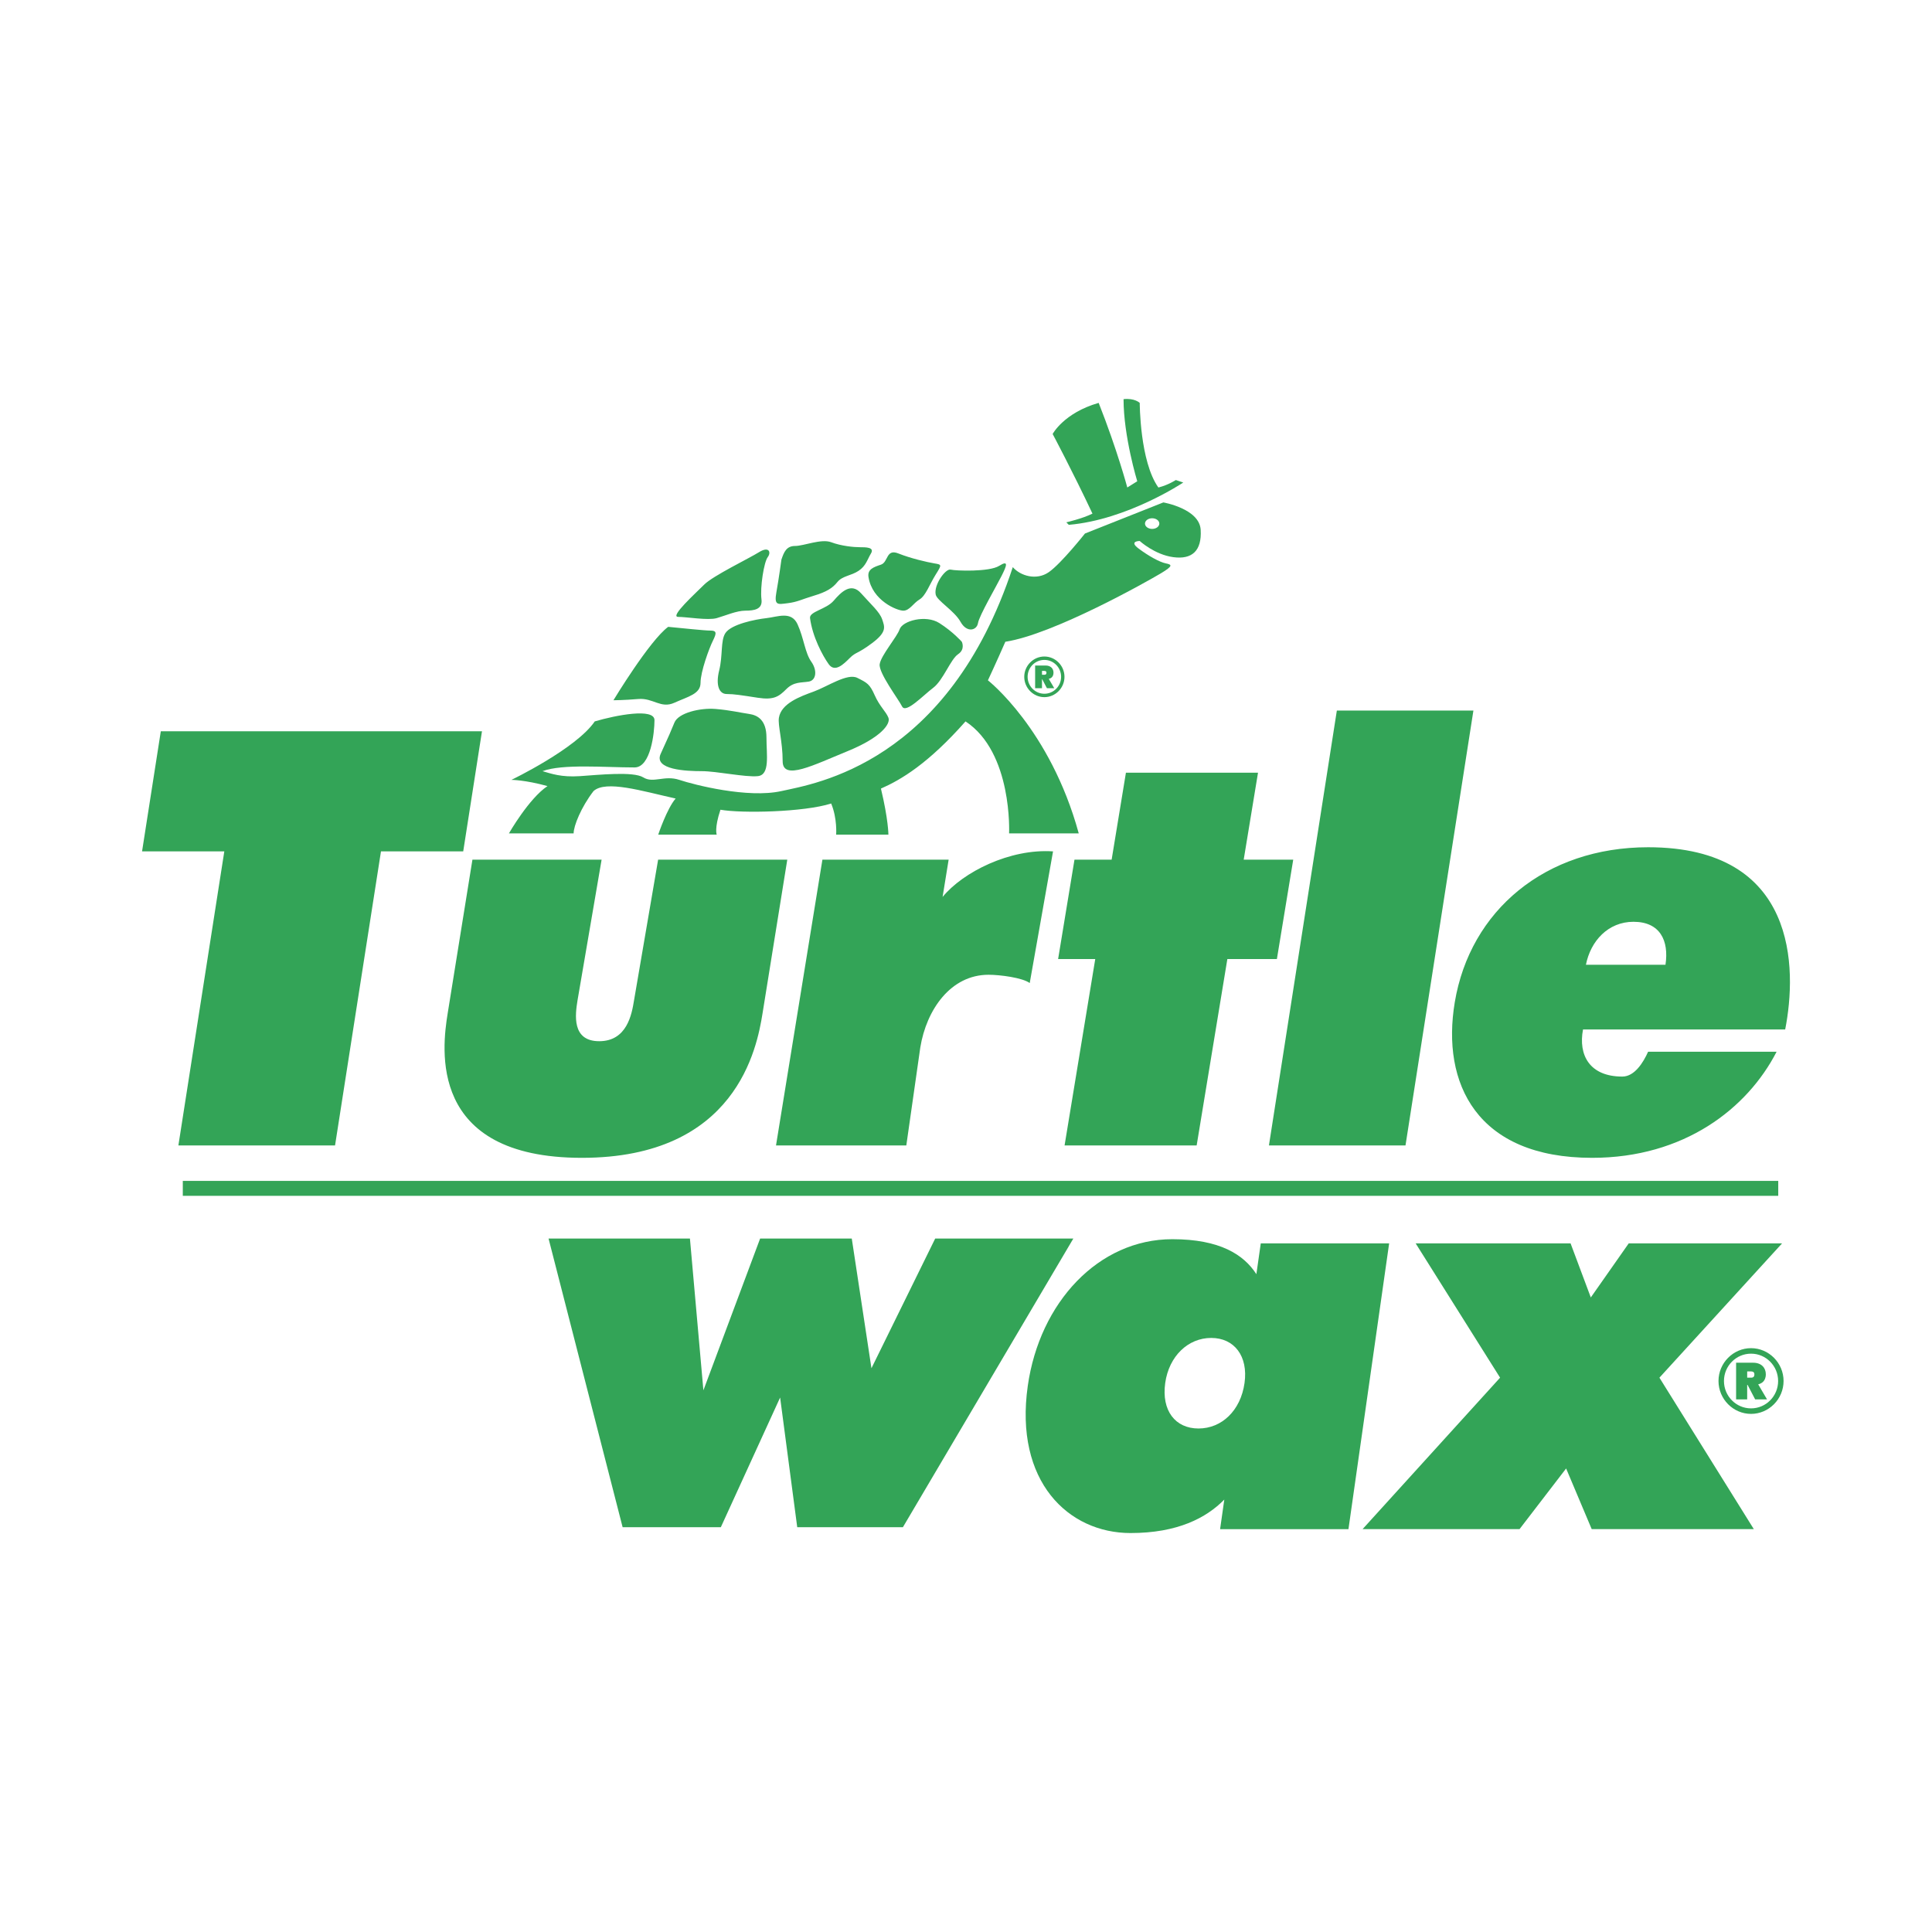
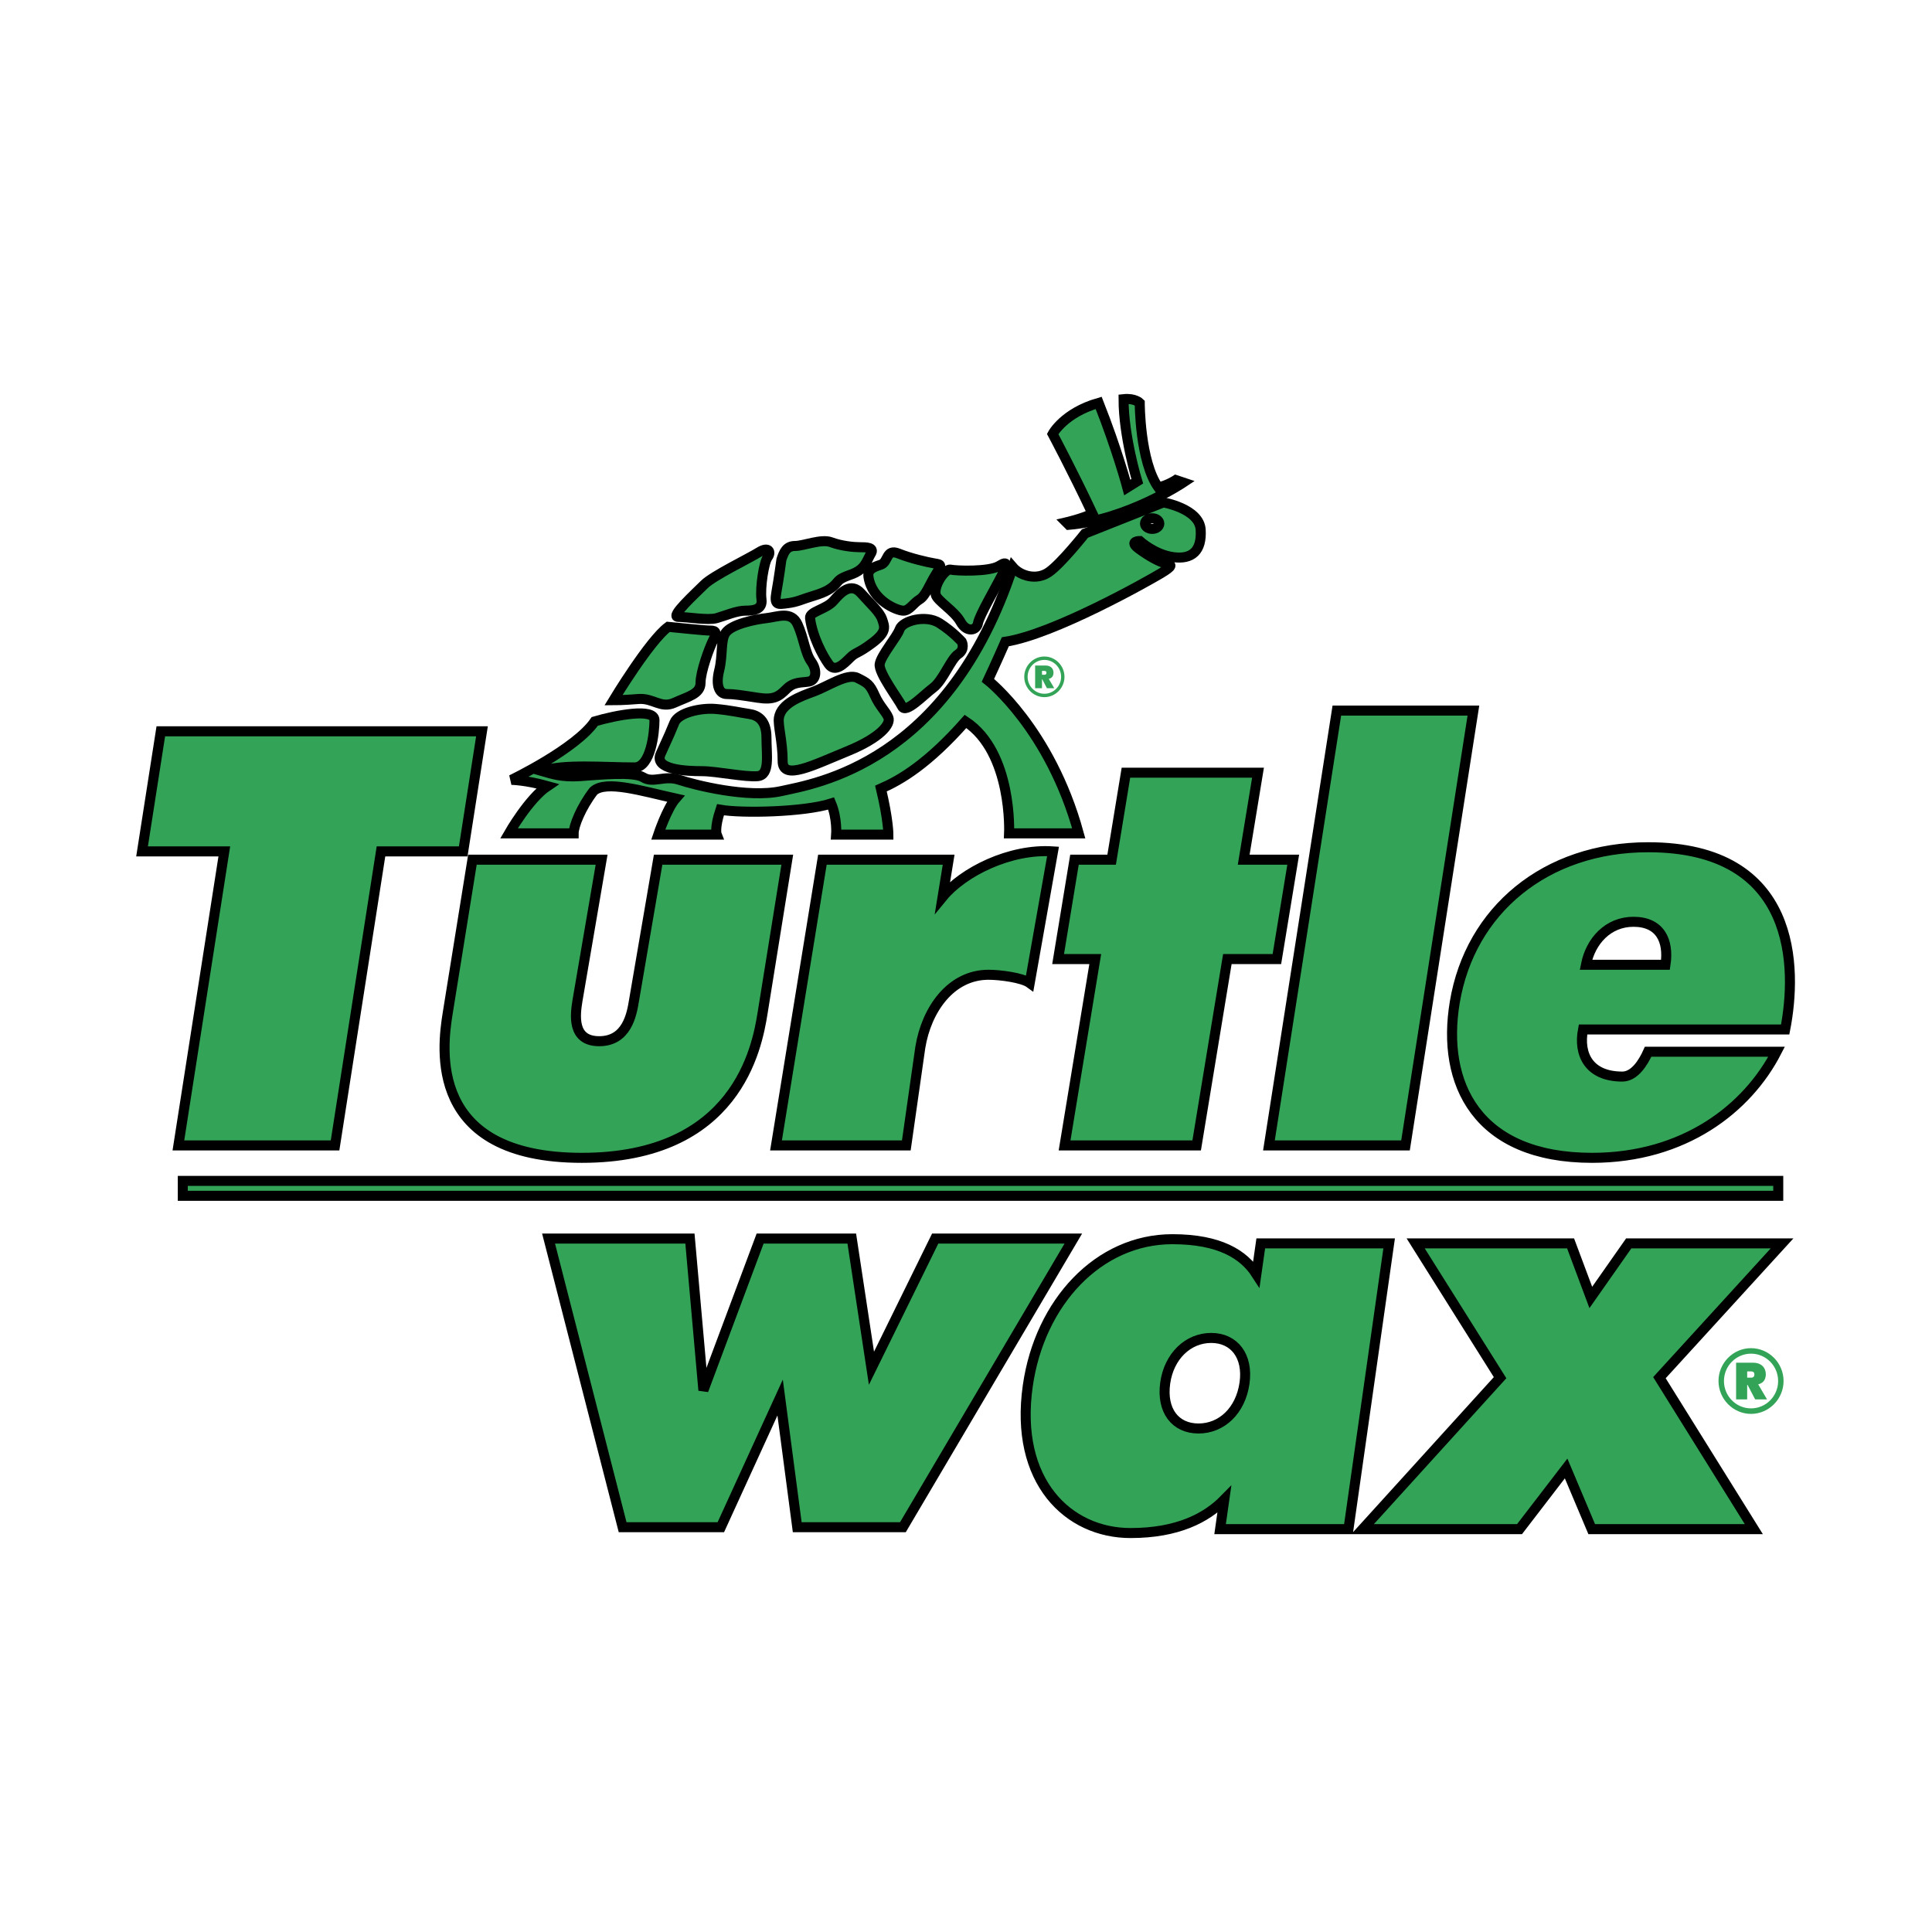
<svg xmlns="http://www.w3.org/2000/svg" width="2500" height="2500" viewBox="0 0 192.756 192.756">
  <g fill-rule="evenodd" clip-rule="evenodd">
    <path fill="transparent" d="M0 0h192.756v192.756H0V0z" />
-     <path fill="#33a457" d="M177.416 117.818H18.238v1.489h159.178v-1.489zM33.428 114.279l4.582-29.336h8.205l1.872-11.982H16.044l-1.871 11.982h8.206l-4.581 29.336h15.63zM60.022 85.77H47.134l-2.471 15.345c-.55 3.424-2.03 14.402 13.389 14.402 15.42 0 17.474-10.979 18.025-14.402l2.47-15.345H65.661l-2.404 14.039c-.228 1.416-.713 4.072-3.474 4.072-2.762 0-2.393-2.656-2.164-4.072l2.403-14.039zM91.817 104.514c.612-3.779 3.035-7.262 6.808-7.262 1.162 0 3.385.295 4.111.826l2.326-13.135c-4.305-.295-8.991 2.066-11.019 4.545l.603-3.718H82.052l-4.629 28.509h13l1.394-9.765zM112.334 77.093l-1.426 8.677h-3.707l-1.633 9.916h3.705l-3.06 18.593h13.178l3.062-18.593h4.942l1.63-9.916h-4.941l1.428-8.677h-13.178zM140.227 114.279l6.775-43.384h-13.625l-6.775 43.384h13.625zM164.436 84.53c-10.266 0-17.766 6.316-19.293 15.466-1.35 8.086 2.182 15.521 13.701 15.521 9.189 0 15.492-4.92 18.408-10.586h-12.82c-.475 1.062-1.344 2.479-2.572 2.479-3.281 0-4.406-2.162-3.922-4.699h20.17c1.195-6.08 1.246-18.181-13.672-18.181zm1.73 11.724h-7.938c.465-2.361 2.207-4.287 4.744-4.287 2.645 0 3.557 1.866 3.194 4.287zM125.787 124.053l-.438 3.07c-1.258-1.949-3.639-3.488-8.385-3.488-7.371 0-13.238 6.311-14.422 14.631-1.359 9.549 4.051 14.686 10.25 14.686 4.691 0 7.562-1.51 9.357-3.34l-.42 2.951h12.807l4.059-28.51h-12.808zm-1.619 13.927c-.391 2.771-2.285 4.541-4.594 4.541-2.307 0-3.707-1.77-3.32-4.541.377-2.678 2.279-4.494 4.588-4.494 2.306 0 3.701 1.817 3.326 4.494zM177.797 124.053h-15.299l-3.783 5.394-2.018-5.394h-15.455l8.422 13.398-13.719 15.111h15.659l4.648-6.052 2.553 6.052h16.174l-9.418-15.111 12.236-13.398zM93.304 123.572l-6.359 12.938-1.963-12.938h-9.145l-5.659 15.141-1.343-15.141H54.73l7.389 28.797h9.799l5.915-12.937 1.707 12.937h10.543l17.003-28.797H93.304z" />
+     <path fill="#33a457" stroke="#000000" d="M177.416 117.818H18.238v1.489h159.178v-1.489zM33.428 114.279l4.582-29.336h8.205l1.872-11.982H16.044l-1.871 11.982h8.206l-4.581 29.336h15.63zM60.022 85.77H47.134l-2.471 15.345c-.55 3.424-2.03 14.402 13.389 14.402 15.42 0 17.474-10.979 18.025-14.402l2.47-15.345H65.661l-2.404 14.039c-.228 1.416-.713 4.072-3.474 4.072-2.762 0-2.393-2.656-2.164-4.072l2.403-14.039zM91.817 104.514c.612-3.779 3.035-7.262 6.808-7.262 1.162 0 3.385.295 4.111.826l2.326-13.135c-4.305-.295-8.991 2.066-11.019 4.545l.603-3.718H82.052l-4.629 28.509h13l1.394-9.765zM112.334 77.093l-1.426 8.677h-3.707l-1.633 9.916h3.705l-3.06 18.593h13.178l3.062-18.593h4.942l1.63-9.916h-4.941l1.428-8.677h-13.178zM140.227 114.279l6.775-43.384h-13.625l-6.775 43.384h13.625zM164.436 84.53c-10.266 0-17.766 6.316-19.293 15.466-1.35 8.086 2.182 15.521 13.701 15.521 9.189 0 15.492-4.92 18.408-10.586h-12.82c-.475 1.062-1.344 2.479-2.572 2.479-3.281 0-4.406-2.162-3.922-4.699h20.17c1.195-6.08 1.246-18.181-13.672-18.181zm1.73 11.724h-7.938c.465-2.361 2.207-4.287 4.744-4.287 2.645 0 3.557 1.866 3.194 4.287zM125.787 124.053l-.438 3.07c-1.258-1.949-3.639-3.488-8.385-3.488-7.371 0-13.238 6.311-14.422 14.631-1.359 9.549 4.051 14.686 10.25 14.686 4.691 0 7.562-1.51 9.357-3.34l-.42 2.951h12.807l4.059-28.51h-12.808zm-1.619 13.927c-.391 2.771-2.285 4.541-4.594 4.541-2.307 0-3.707-1.77-3.32-4.541.377-2.678 2.279-4.494 4.588-4.494 2.306 0 3.701 1.817 3.326 4.494zM177.797 124.053h-15.299l-3.783 5.394-2.018-5.394h-15.455l8.422 13.398-13.719 15.111h15.659l4.648-6.052 2.553 6.052h16.174l-9.418-15.111 12.236-13.398zM93.304 123.572l-6.359 12.938-1.963-12.938h-9.145l-5.659 15.141-1.343-15.141H54.73l7.389 28.797h9.799l5.915-12.937 1.707 12.937h10.543l17.003-28.797H93.304z" />
    <path d="M174.701 134.506c-1.779 0-3.246 1.48-3.246 3.277 0 1.801 1.467 3.281 3.246 3.281 1.781 0 3.246-1.48 3.246-3.281 0-1.797-1.465-3.277-3.246-3.277zm0 6.008c-1.49 0-2.701-1.223-2.701-2.73 0-1.506 1.211-2.729 2.701-2.729 1.492 0 2.703 1.223 2.703 2.729 0 1.507-1.211 2.73-2.703 2.73z" fill="#33a457" />
    <path d="M176.176 137.111c0-.639-.43-1.152-1.264-1.152h-1.701v3.66h1.105v-1.445h.043l.754 1.445h1.186l-.885-1.506c.287-.062.762-.275.762-1.002zm-1.414.336h-.445v-.621h.359c.332 0 .359.17.359.303 0 .301-.219.318-.273.318zM102.189 67.527c0 1.112.906 2.028 2.008 2.028s2.006-.916 2.006-2.028-.904-2.027-2.006-2.027-2.008.915-2.008 2.027zm3.678 0c0 .932-.748 1.688-1.67 1.688s-1.672-.756-1.672-1.688.75-1.688 1.672-1.688 1.67.756 1.67 1.688z" fill="#33a457" />
    <path d="M103.275 68.662h.684v-.893h.025l.467.893h.732l-.547-.931c.178-.039.471-.17.471-.62 0-.394-.266-.712-.781-.712h-1.051v2.263zm.684-1.727h.221c.207 0 .223.104.223.187 0 .187-.135.197-.168.197h-.275v-.384h-.001z" fill="#33a457" />
-     <path d="M50.777 83.146h6.454c0-.745.745-2.607 1.986-4.221 1.242-1.117 4.841 0 8.193.745-.869.993-1.738 3.6-1.738 3.6h5.834s-.249-.621.373-2.483c2.11.373 8.316.249 11.047-.621.621 1.49.497 3.104.497 3.104h5.213s0-1.49-.745-4.593c1.986-.869 4.717-2.483 8.44-6.703 4.717 3.104 4.346 11.172 4.346 11.172h6.949c-2.855-10.427-9.061-15.269-9.061-15.269s.869-1.861 1.738-3.848c4.84-.745 14.275-6.083 15.516-6.827 1.24-.745 1.117-.869.496-.993-.619-.125-1.736-.745-2.73-1.49s.125-.745.125-.745 1.488 1.366 3.352 1.614c1.861.249 2.854-.621 2.73-2.731s-3.725-2.73-3.725-2.73l-7.82 3.103s-2.357 2.979-3.6 3.849-2.855.372-3.6-.497c-6.455 19.612-19.736 21.599-23.088 22.344s-8.689-.621-10.178-1.117c-1.49-.497-2.607.373-3.6-.248-.993-.62-4.469-.249-6.331-.125s-2.855-.248-3.724-.497c1.985-.745 6.206-.372 9.186-.372 1.614 0 1.986-3.476 1.986-4.717 0-1.242-3.848-.497-5.958.124-1.862 2.731-8.317 5.834-8.317 5.834s1.365 0 3.6.62c-1.861 1.242-3.846 4.718-3.846 4.718zm64.174-31.439c.395 0 .715.237.715.531 0 .293-.32.531-.715.531s-.715-.238-.715-.531c0-.294.321-.531.715-.531z" fill="#33a457" />
-     <path d="M74.733 71.229c-.869-.124-1.862-.373-3.351-.497-1.49-.124-3.7.375-4.097 1.366-.248.621-.62 1.49-1.365 3.103-.745 1.614 2.607 1.738 4.096 1.738 1.49 0 4.344.621 5.586.497 1.241-.125.868-2.11.868-3.848s-.867-2.235-1.737-2.359zM84.54 74.953c3.352-1.365 4.344-2.731 4.096-3.351-.248-.621-.869-1.118-1.365-2.234-.497-1.117-.745-1.242-1.738-1.738s-2.979.869-4.344 1.366c-1.365.497-3.237 1.178-3.476 2.607-.124.745.373 2.358.373 4.344-.001 1.985 3.102.371 6.454-.994zM67.286 70.112c1.365-.62 2.607-.869 2.607-1.986s.869-3.476 1.242-4.22c.372-.745.372-.993-.249-.993s-2.855-.248-4.22-.373c-1.862 1.365-5.462 7.324-5.462 7.324s.993 0 2.482-.124c1.49-.124 2.234.992 3.6.372zM78.458 68.747c.745-.745 1.489-.621 2.234-.745.745-.125.869-1.117.249-1.986-.621-.869-.745-2.359-1.366-3.724-.621-1.366-1.986-.745-3.104-.621-1.117.124-3.504.601-4.096 1.489-.496.745-.249 2.234-.621 3.724-.372 1.489 0 2.358.745 2.358.744 0 1.489.125 3.104.372 1.614.249 2.109-.122 2.855-.867zM84.788 65.644c.621-.621.745-.373 2.234-1.49 1.49-1.117 1.242-1.614.994-2.358-.249-.745-1.117-1.49-2.11-2.606-.993-1.118-1.986-.125-2.731.744-.745.869-2.447 1.075-2.358 1.738.249 1.862 1.241 3.724 1.862 4.593.62.868 1.488-.001 2.109-.621zM86.65 57.575c.372 2.358 2.855 3.352 3.476 3.352s.993-.745 1.613-1.117c.621-.372.994-1.489 1.614-2.482s.621-.993-.124-1.117c-.745-.125-2.358-.497-3.6-.993-1.241-.496-.993.869-1.737 1.118s-1.364.464-1.242 1.239zM93.353 59.313c.124.621 1.862 1.613 2.482 2.73.621 1.117 1.614.869 1.739.124.123-.745 1.861-3.724 2.357-4.717.498-.993.746-1.614-.248-.993-.992.621-4.344.497-4.841.373-.496-.124-1.685 1.501-1.489 2.483zM93.105 68.623c.993-.745 1.738-2.855 2.482-3.352.745-.496.373-1.242.373-1.242s-.869-.992-2.235-1.862c-1.365-.869-3.688-.229-3.971.621-.249.745-1.862 2.606-1.987 3.476-.124.869 1.862 3.476 2.234 4.22.373.745 2.111-1.116 3.104-1.861zM67.658 61.547c.869 0 2.979.372 3.848.124.869-.249 1.985-.745 2.854-.745.87 0 1.739-.124 1.614-1.117-.154-1.231.248-3.723.62-4.22.373-.497.125-1.118-.868-.497-.994.621-4.594 2.358-5.462 3.228s-3.475 3.227-2.606 3.227zM78.582 60.182c.994-.124 1.365-.373 2.607-.745 1.242-.373 1.862-.745 2.358-1.366.497-.621 1.366-.621 2.11-1.117s.869-1.117 1.241-1.738c.373-.62-.497-.621-1.117-.621s-1.862-.124-2.855-.497c-.993-.372-2.73.373-3.599.373s-1.117.62-1.366 1.365c0 0-.249 1.862-.497 3.228-.247 1.366.125 1.242 1.118 1.118zM106.387 52.113l.248.249c5.834-.496 11.42-4.22 11.42-4.22l-.744-.249s-.746.497-1.738.745c-1.861-2.607-1.861-8.441-1.861-8.441s-.498-.497-1.615-.373c0 3.724 1.367 8.192 1.367 8.192l-.994.621s-.992-3.724-2.855-8.441c-3.475.993-4.592 3.103-4.592 3.103s1.986 3.724 3.973 7.945c-.994.497-2.609.869-2.609.869z" fill="#33a457" />
+     <path d="M50.777 83.146h6.454c0-.745.745-2.607 1.986-4.221 1.242-1.117 4.841 0 8.193.745-.869.993-1.738 3.6-1.738 3.6h5.834s-.249-.621.373-2.483c2.11.373 8.316.249 11.047-.621.621 1.49.497 3.104.497 3.104h5.213s0-1.49-.745-4.593c1.986-.869 4.717-2.483 8.44-6.703 4.717 3.104 4.346 11.172 4.346 11.172h6.949c-2.855-10.427-9.061-15.269-9.061-15.269s.869-1.861 1.738-3.848c4.84-.745 14.275-6.083 15.516-6.827 1.24-.745 1.117-.869.496-.993-.619-.125-1.736-.745-2.73-1.49s.125-.745.125-.745 1.488 1.366 3.352 1.614c1.861.249 2.854-.621 2.73-2.731s-3.725-2.73-3.725-2.73l-7.82 3.103s-2.357 2.979-3.6 3.849-2.855.372-3.6-.497c-6.455 19.612-19.736 21.599-23.088 22.344s-8.689-.621-10.178-1.117c-1.49-.497-2.607.373-3.6-.248-.993-.62-4.469-.249-6.331-.125s-2.855-.248-3.724-.497c1.985-.745 6.206-.372 9.186-.372 1.614 0 1.986-3.476 1.986-4.717 0-1.242-3.848-.497-5.958.124-1.862 2.731-8.317 5.834-8.317 5.834s1.365 0 3.6.62c-1.861 1.242-3.846 4.718-3.846 4.718zm64.174-31.439c.395 0 .715.237.715.531 0 .293-.32.531-.715.531s-.715-.238-.715-.531c0-.294.321-.531.715-.531z" fill="#33a457" stroke="#000000" />
+     <path d="M74.733 71.229c-.869-.124-1.862-.373-3.351-.497-1.49-.124-3.7.375-4.097 1.366-.248.621-.62 1.49-1.365 3.103-.745 1.614 2.607 1.738 4.096 1.738 1.49 0 4.344.621 5.586.497 1.241-.125.868-2.11.868-3.848s-.867-2.235-1.737-2.359zM84.54 74.953c3.352-1.365 4.344-2.731 4.096-3.351-.248-.621-.869-1.118-1.365-2.234-.497-1.117-.745-1.242-1.738-1.738s-2.979.869-4.344 1.366c-1.365.497-3.237 1.178-3.476 2.607-.124.745.373 2.358.373 4.344-.001 1.985 3.102.371 6.454-.994zM67.286 70.112c1.365-.62 2.607-.869 2.607-1.986s.869-3.476 1.242-4.22c.372-.745.372-.993-.249-.993s-2.855-.248-4.22-.373c-1.862 1.365-5.462 7.324-5.462 7.324s.993 0 2.482-.124c1.49-.124 2.234.992 3.6.372zM78.458 68.747c.745-.745 1.489-.621 2.234-.745.745-.125.869-1.117.249-1.986-.621-.869-.745-2.359-1.366-3.724-.621-1.366-1.986-.745-3.104-.621-1.117.124-3.504.601-4.096 1.489-.496.745-.249 2.234-.621 3.724-.372 1.489 0 2.358.745 2.358.744 0 1.489.125 3.104.372 1.614.249 2.109-.122 2.855-.867zM84.788 65.644c.621-.621.745-.373 2.234-1.49 1.49-1.117 1.242-1.614.994-2.358-.249-.745-1.117-1.49-2.11-2.606-.993-1.118-1.986-.125-2.731.744-.745.869-2.447 1.075-2.358 1.738.249 1.862 1.241 3.724 1.862 4.593.62.868 1.488-.001 2.109-.621zM86.65 57.575c.372 2.358 2.855 3.352 3.476 3.352s.993-.745 1.613-1.117c.621-.372.994-1.489 1.614-2.482s.621-.993-.124-1.117c-.745-.125-2.358-.497-3.6-.993-1.241-.496-.993.869-1.737 1.118s-1.364.464-1.242 1.239zM93.353 59.313c.124.621 1.862 1.613 2.482 2.73.621 1.117 1.614.869 1.739.124.123-.745 1.861-3.724 2.357-4.717.498-.993.746-1.614-.248-.993-.992.621-4.344.497-4.841.373-.496-.124-1.685 1.501-1.489 2.483zM93.105 68.623c.993-.745 1.738-2.855 2.482-3.352.745-.496.373-1.242.373-1.242s-.869-.992-2.235-1.862c-1.365-.869-3.688-.229-3.971.621-.249.745-1.862 2.606-1.987 3.476-.124.869 1.862 3.476 2.234 4.22.373.745 2.111-1.116 3.104-1.861zM67.658 61.547c.869 0 2.979.372 3.848.124.869-.249 1.985-.745 2.854-.745.87 0 1.739-.124 1.614-1.117-.154-1.231.248-3.723.62-4.22.373-.497.125-1.118-.868-.497-.994.621-4.594 2.358-5.462 3.228s-3.475 3.227-2.606 3.227zM78.582 60.182c.994-.124 1.365-.373 2.607-.745 1.242-.373 1.862-.745 2.358-1.366.497-.621 1.366-.621 2.11-1.117s.869-1.117 1.241-1.738c.373-.62-.497-.621-1.117-.621s-1.862-.124-2.855-.497c-.993-.372-2.73.373-3.599.373s-1.117.62-1.366 1.365c0 0-.249 1.862-.497 3.228-.247 1.366.125 1.242 1.118 1.118zM106.387 52.113l.248.249c5.834-.496 11.42-4.22 11.42-4.22l-.744-.249s-.746.497-1.738.745c-1.861-2.607-1.861-8.441-1.861-8.441s-.498-.497-1.615-.373c0 3.724 1.367 8.192 1.367 8.192l-.994.621s-.992-3.724-2.855-8.441c-3.475.993-4.592 3.103-4.592 3.103s1.986 3.724 3.973 7.945c-.994.497-2.609.869-2.609.869z" fill="#33a457" stroke="#000000" />
  </g>
</svg>
